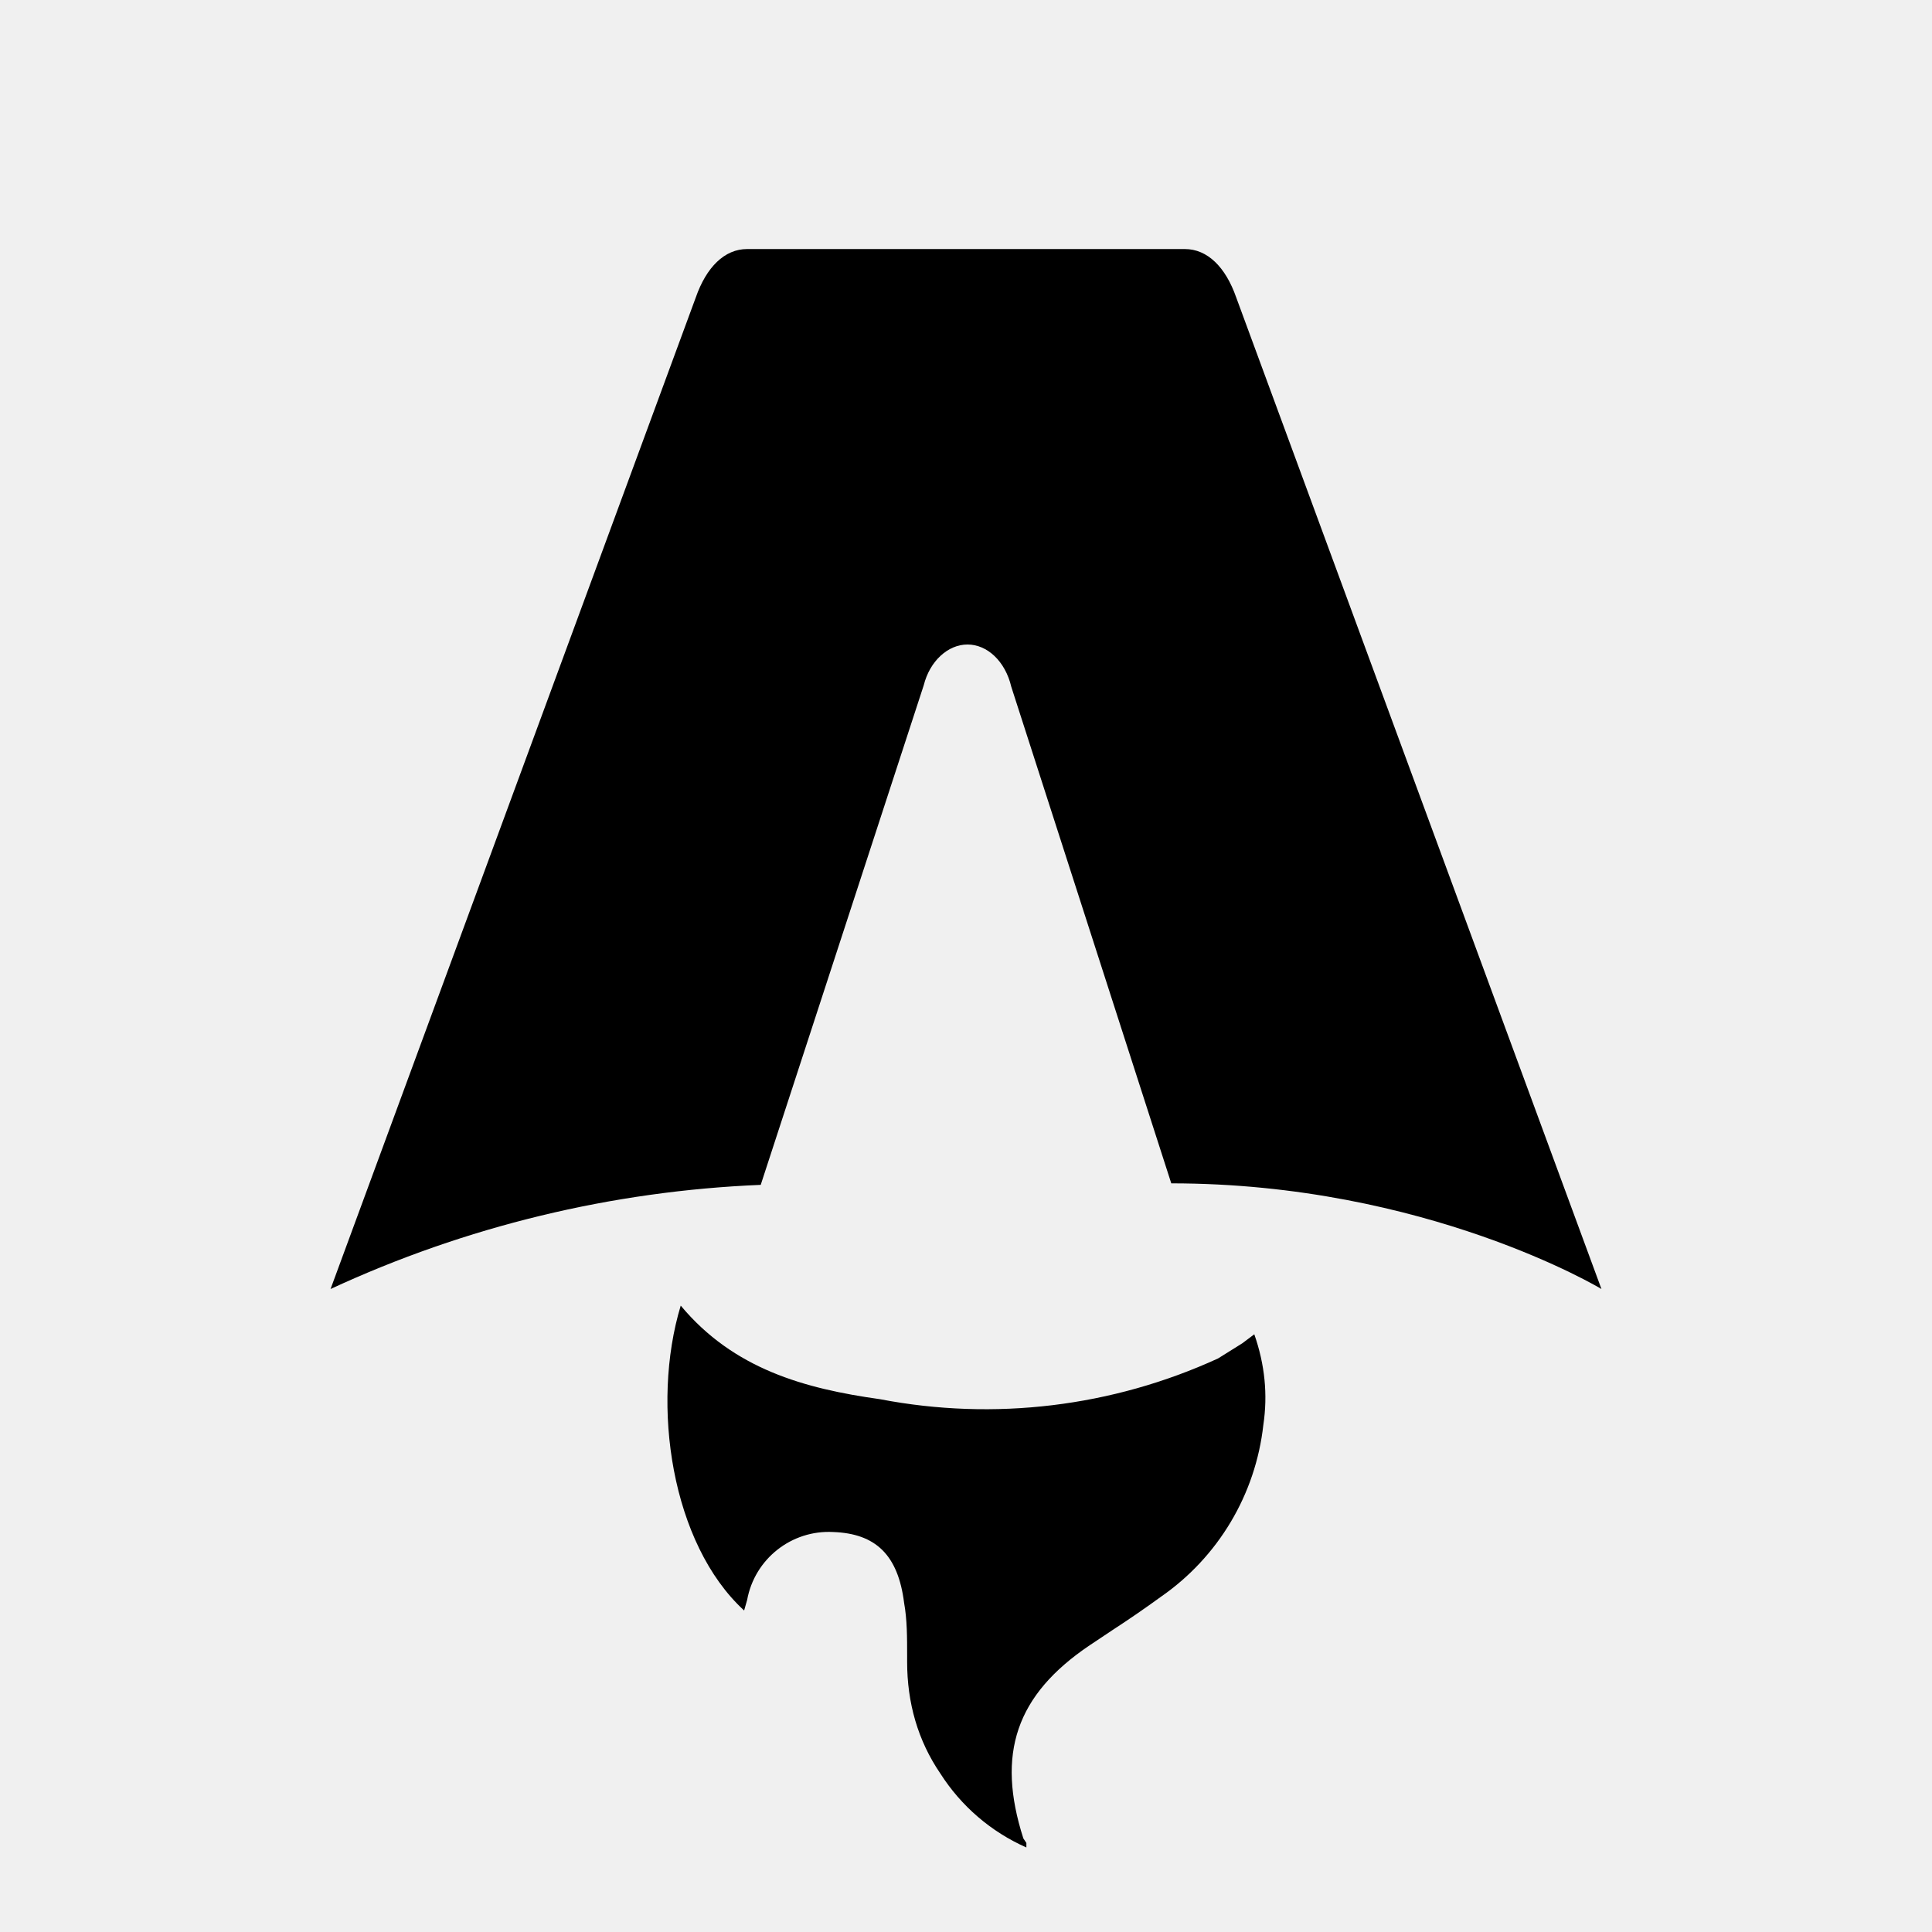
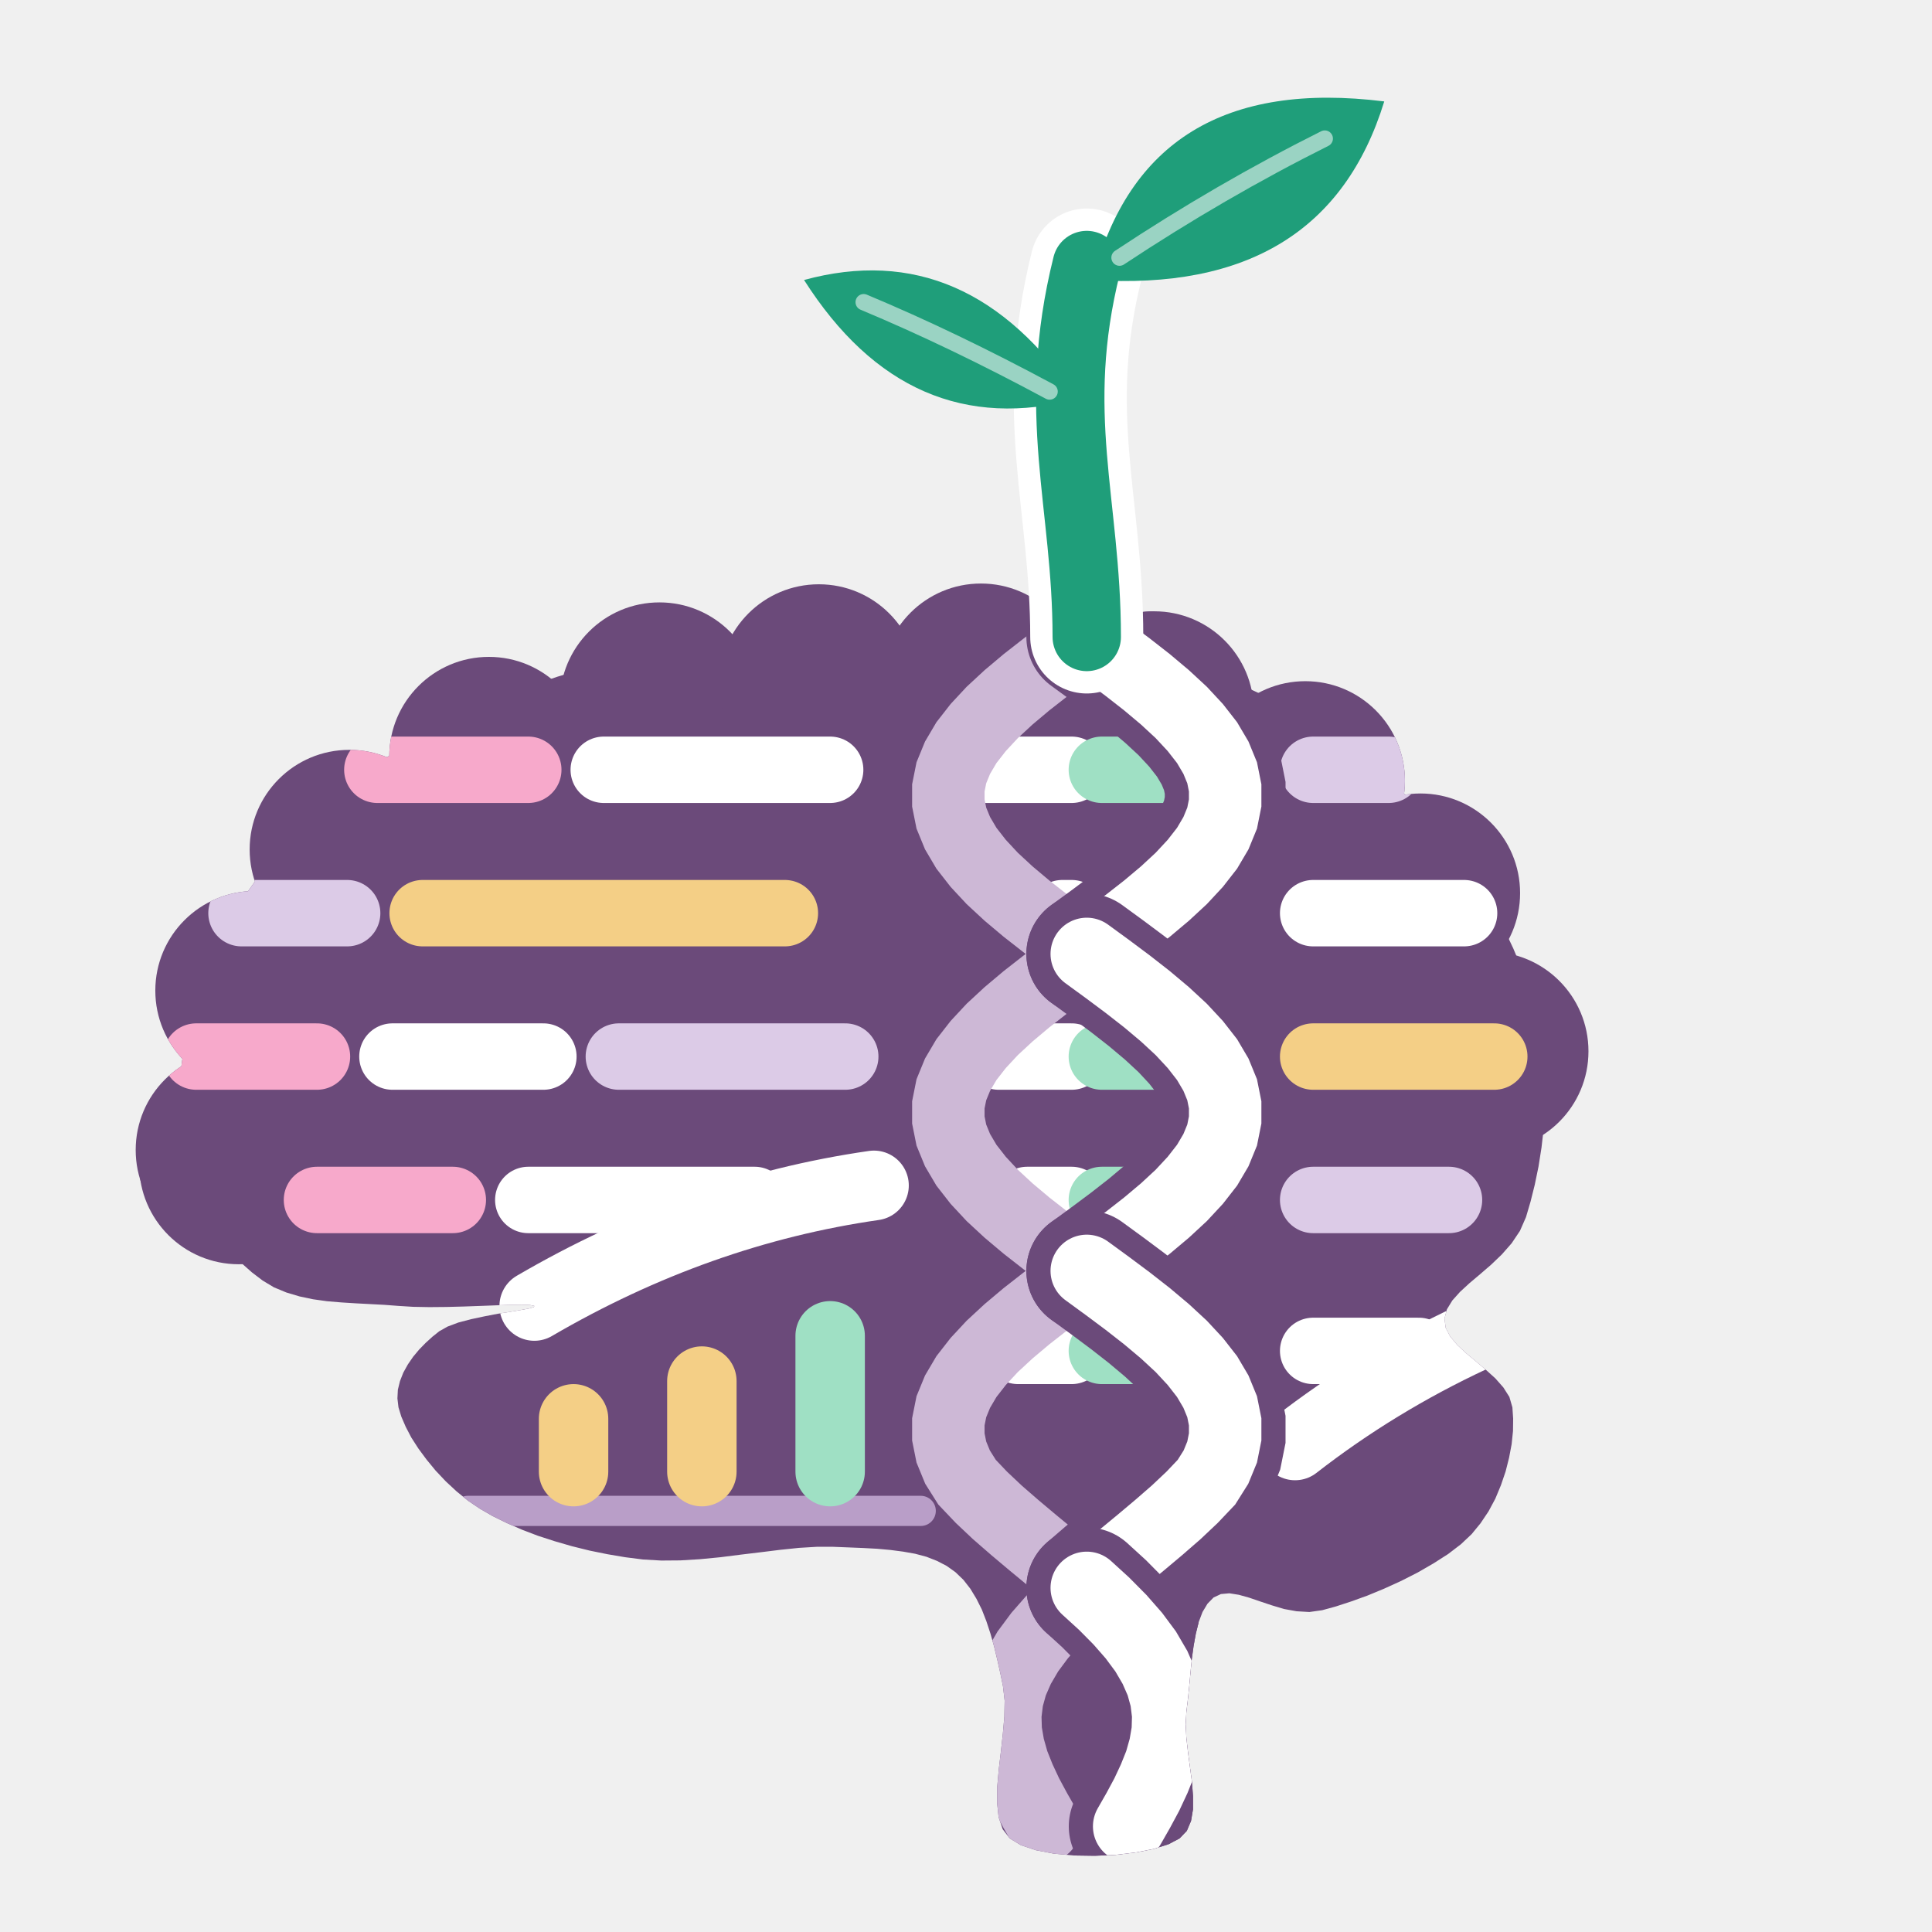
- <svg xmlns="http://www.w3.org/2000/svg" fill="none" viewBox="0 0 128 128">
-   <path d="M50.4 78.5a75.1 75.1 0 0 0-28.5 6.9l24.2-65.7c.7-2 1.9-3.2 3.4-3.2h29c1.5 0 2.7 1.2 3.4 3.2l24.2 65.7s-11.6-7-28.5-7L67 45.5c-.4-1.7-1.6-2.8-2.9-2.8-1.3 0-2.5 1.1-2.9 2.7L50.4 78.5Zm-1.1 28.2Zm-4.2-20.2c-2 6.6-.6 15.8 4.2 20.2a17.5 17.5 0 0 1 .2-.7 5.5 5.5 0 0 1 5.7-4.5c2.8.1 4.3 1.5 4.7 4.7.2 1.1.2 2.3.2 3.5v.4c0 2.7.7 5.2 2.2 7.4a13 13 0 0 0 5.7 4.9v-.3l-.2-.3c-1.8-5.6-.5-9.5 4.4-12.8l1.5-1a73 73 0 0 0 3.2-2.2 16 16 0 0 0 6.8-11.4c.3-2 .1-4-.6-6l-.8.6-1.6 1a37 37 0 0 1-22.4 2.7c-5-.7-9.7-2-13.2-6.2Z" />
-   <style>
-         path { fill: #000; }
-         @media (prefers-color-scheme: dark) {
-             path { fill: #FFF; }
-         }
-     </style>
+ <svg xmlns="http://www.w3.org/2000/svg" viewBox="0 0 128 128" width="128" height="128" role="img" aria-labelledby="nexus-icon-small-t">
+   <defs>
+     <clipPath id="nexuss-m">
+       <polygon points="12.00,76.44 11.86,75.34 11.80,74.16 11.81,72.92 11.90,71.62 12.06,70.30 12.28,68.96 12.57,67.63 12.92,66.32 13.33,65.05 13.80,63.84 14.33,62.66 14.93,61.49 15.60,60.33 16.33,59.19 17.12,58.07 17.97,56.97 18.87,55.90 19.83,54.86 20.84,53.87 21.90,52.92 23.02,52.01 24.21,51.13 25.47,50.27 26.78,49.45 28.14,48.67 29.55,47.92 30.98,47.21 32.44,46.55 33.92,45.93 35.40,45.36 36.91,44.84 38.45,44.37 40.03,43.94 41.64,43.55 43.27,43.21 44.93,42.90 46.59,42.63 48.26,42.39 49.93,42.18 51.60,42.00 53.28,41.85 54.99,41.72 56.72,41.62 58.46,41.56 60.21,41.53 61.95,41.54 63.67,41.59 65.38,41.68 67.06,41.81 68.70,42.00 70.32,42.23 71.93,42.49 73.54,42.79 75.12,43.14 76.69,43.52 78.23,43.96 79.73,44.44 81.20,44.97 82.62,45.56 84.00,46.20 85.34,46.90 86.66,47.67 87.94,48.50 89.20,49.37 90.41,50.30 91.58,51.26 92.70,52.26 93.76,53.30 94.76,54.36 95.70,55.44 96.58,56.56 97.42,57.74 98.21,58.97 98.95,60.24 99.64,61.53 100.26,62.84 100.81,64.15 101.29,65.47 101.69,66.76 102.00,68.04 102.22,69.33 102.35,70.65 102.40,72.01 102.37,73.36 102.28,74.71 102.13,76.02 101.93,77.29 101.68,78.50 101.40,79.62 101.10,80.64 100.70,81.55 100.15,82.37 99.50,83.11 98.79,83.79 98.06,84.42 97.36,85.01 96.73,85.59 96.22,86.16 95.86,86.75 95.70,87.36 95.78,87.97 96.08,88.55 96.55,89.11 97.13,89.65 97.78,90.19 98.44,90.75 99.07,91.32 99.60,91.92 100.00,92.55 100.20,93.24 100.25,93.99 100.24,94.81 100.15,95.68 99.98,96.58 99.75,97.49 99.44,98.40 99.07,99.29 98.62,100.13 98.09,100.92 97.50,101.64 96.79,102.31 95.94,102.96 94.97,103.58 93.93,104.18 92.83,104.74 91.71,105.25 90.60,105.71 89.52,106.10 88.51,106.43 87.60,106.68 86.75,106.80 85.90,106.75 85.07,106.60 84.27,106.36 83.49,106.10 82.76,105.85 82.08,105.66 81.45,105.56 80.89,105.61 80.40,105.84 80.00,106.25 79.67,106.80 79.42,107.46 79.23,108.22 79.08,109.04 78.96,109.91 78.87,110.81 78.79,111.70 78.70,112.57 78.60,113.40 78.55,114.24 78.60,115.16 78.71,116.12 78.84,117.10 78.97,118.07 79.04,119.00 79.04,119.87 78.91,120.64 78.63,121.30 78.15,121.80 77.41,122.19 76.42,122.50 75.23,122.73 73.91,122.89 72.53,122.95 71.14,122.93 69.82,122.81 68.63,122.58 67.64,122.25 66.90,121.80 66.43,121.19 66.16,120.39 66.06,119.44 66.07,118.37 66.17,117.23 66.31,116.05 66.44,114.88 66.54,113.74 66.56,112.67 66.45,111.72 66.27,110.84 66.07,109.95 65.86,109.08 65.62,108.23 65.35,107.41 65.05,106.64 64.69,105.92 64.29,105.26 63.83,104.67 63.30,104.16 62.71,103.74 62.07,103.41 61.38,103.14 60.63,102.94 59.84,102.80 59.00,102.69 58.12,102.61 57.19,102.56 56.21,102.52 55.20,102.48 54.11,102.48 52.94,102.55 51.69,102.68 50.40,102.84 49.07,103.00 47.73,103.17 46.39,103.30 45.08,103.38 43.81,103.39 42.60,103.32 41.42,103.17 40.24,102.97 39.06,102.73 37.89,102.44 36.75,102.11 35.64,101.75 34.59,101.35 33.59,100.91 32.65,100.45 31.80,99.96 31.00,99.42 30.24,98.80 29.53,98.14 28.86,97.43 28.26,96.70 27.72,95.97 27.25,95.24 26.88,94.53 26.59,93.86 26.40,93.24 26.33,92.65 26.36,92.07 26.50,91.50 26.72,90.94 27.02,90.40 27.37,89.89 27.77,89.41 28.20,88.97 28.65,88.56 29.10,88.20 29.65,87.89 30.37,87.62 31.21,87.40 32.10,87.21 32.98,87.04 33.81,86.91 34.52,86.79 35.06,86.69 35.37,86.60 35.40,86.52 35.12,86.46 34.58,86.44 33.82,86.45 32.90,86.48 31.86,86.52 30.73,86.56 29.58,86.59 28.44,86.60 27.37,86.58 26.40,86.52 25.48,86.45 24.54,86.40 23.59,86.35 22.63,86.29 21.67,86.21 20.74,86.08 19.84,85.89 18.97,85.63 18.15,85.29 17.40,84.84 16.68,84.29 15.97,83.66 15.29,82.95 14.64,82.17 14.02,81.32 13.47,80.42 12.98,79.48 12.56,78.50 12.23,77.48" />
+       <circle cx="15.59" cy="76.19" r="6.60" />
+       <circle cx="16.89" cy="65.63" r="6.60" />
+       <circle cx="23.14" cy="56.28" r="6.60" />
+       <circle cx="32.39" cy="50.12" r="6.60" />
+       <circle cx="43.69" cy="46.51" r="6.60" />
+       <circle cx="54.25" cy="45.31" r="6.60" />
+       <circle cx="64.99" cy="45.26" r="6.60" />
+       <circle cx="76.47" cy="47.10" r="6.60" />
+       <circle cx="86.48" cy="51.73" r="6.60" />
+       <circle cx="94.11" cy="59.17" r="6.60" />
+       <circle cx="98.64" cy="69.65" r="6.60" />
+       <circle cx="15.82" cy="77.16" r="6.60" />
+     </clipPath>
+   </defs>
+   <g>
+     <polygon points="12.00,76.44 11.86,75.34 11.80,74.16 11.81,72.92 11.90,71.62 12.06,70.30 12.28,68.96 12.57,67.63 12.92,66.32 13.33,65.05 13.80,63.84 14.33,62.66 14.93,61.49 15.60,60.33 16.33,59.19 17.12,58.07 17.97,56.97 18.87,55.90 19.83,54.86 20.84,53.87 21.90,52.92 23.02,52.01 24.21,51.13 25.47,50.27 26.78,49.45 28.14,48.67 29.55,47.92 30.98,47.21 32.44,46.55 33.92,45.93 35.40,45.36 36.91,44.84 38.45,44.37 40.03,43.94 41.64,43.55 43.27,43.21 44.93,42.90 46.59,42.63 48.26,42.39 49.93,42.18 51.60,42.00 53.28,41.85 54.99,41.72 56.72,41.62 58.46,41.56 60.21,41.53 61.95,41.54 63.67,41.59 65.38,41.68 67.06,41.81 68.70,42.00 70.32,42.23 71.93,42.49 73.54,42.79 75.12,43.14 76.69,43.52 78.23,43.96 79.73,44.44 81.20,44.97 82.62,45.56 84.00,46.20 85.34,46.90 86.66,47.67 87.94,48.50 89.20,49.37 90.41,50.30 91.58,51.26 92.70,52.26 93.76,53.30 94.76,54.36 95.70,55.44 96.58,56.56 97.42,57.74 98.21,58.97 98.95,60.24 99.64,61.53 100.26,62.84 100.81,64.15 101.29,65.47 101.69,66.76 102.00,68.04 102.22,69.33 102.35,70.65 102.40,72.01 102.37,73.36 102.28,74.71 102.13,76.02 101.93,77.29 101.68,78.50 101.40,79.62 101.10,80.64 100.70,81.55 100.15,82.37 99.50,83.11 98.79,83.79 98.06,84.42 97.36,85.01 96.73,85.59 96.22,86.16 95.86,86.75 95.70,87.36 95.78,87.97 96.08,88.55 96.55,89.11 97.13,89.65 97.78,90.19 98.44,90.75 99.07,91.32 99.60,91.92 100.00,92.55 100.20,93.24 100.25,93.99 100.24,94.81 100.15,95.68 99.98,96.58 99.75,97.49 99.44,98.40 99.07,99.29 98.62,100.13 98.09,100.92 97.50,101.64 96.79,102.31 95.94,102.96 94.97,103.58 93.93,104.18 92.83,104.74 91.71,105.25 90.60,105.71 89.52,106.10 88.51,106.43 87.60,106.68 86.75,106.80 85.90,106.75 85.07,106.60 84.27,106.36 83.49,106.10 82.76,105.85 82.08,105.66 81.45,105.56 80.89,105.61 80.40,105.84 80.00,106.25 79.67,106.80 79.42,107.46 79.23,108.22 79.08,109.04 78.96,109.91 78.87,110.81 78.79,111.70 78.70,112.57 78.60,113.40 78.55,114.24 78.60,115.16 78.71,116.12 78.84,117.10 78.97,118.07 79.04,119.00 79.04,119.87 78.91,120.64 78.63,121.30 78.15,121.80 77.41,122.19 76.42,122.50 75.23,122.73 73.91,122.89 72.53,122.95 71.14,122.93 69.82,122.81 68.63,122.58 67.64,122.25 66.90,121.80 66.43,121.19 66.16,120.39 66.06,119.44 66.07,118.37 66.17,117.23 66.31,116.05 66.44,114.88 66.54,113.74 66.56,112.67 66.45,111.72 66.27,110.84 66.07,109.95 65.86,109.08 65.62,108.23 65.35,107.41 65.05,106.64 64.69,105.92 64.29,105.26 63.83,104.67 63.30,104.16 62.71,103.74 62.07,103.41 61.38,103.14 60.63,102.94 59.84,102.80 59.00,102.69 58.12,102.61 57.19,102.56 56.21,102.52 55.20,102.48 54.11,102.48 52.94,102.55 51.69,102.68 50.40,102.84 49.07,103.00 47.73,103.17 46.39,103.30 45.08,103.38 43.81,103.39 42.60,103.32 41.42,103.17 40.24,102.97 39.06,102.73 37.89,102.44 36.75,102.11 35.64,101.75 34.59,101.35 33.59,100.91 32.65,100.45 31.80,99.96 31.00,99.42 30.24,98.80 29.53,98.14 28.86,97.43 28.26,96.70 27.72,95.97 27.25,95.24 26.88,94.53 26.59,93.86 26.40,93.24 26.33,92.65 26.36,92.07 26.50,91.50 26.72,90.94 27.02,90.40 27.37,89.89 27.77,89.41 28.20,88.97 28.65,88.56 29.10,88.20 29.65,87.89 30.37,87.62 31.21,87.40 32.10,87.21 32.98,87.04 33.81,86.91 34.52,86.79 35.06,86.69 35.37,86.60 35.40,86.52 35.12,86.46 34.58,86.44 33.82,86.45 32.90,86.48 31.86,86.52 30.73,86.56 29.58,86.59 28.44,86.60 27.37,86.58 26.40,86.52 25.48,86.45 24.54,86.40 23.59,86.35 22.63,86.29 21.67,86.21 20.74,86.08 19.84,85.89 18.97,85.63 18.15,85.29 17.40,84.84 16.68,84.29 15.97,83.66 15.29,82.95 14.64,82.17 14.02,81.32 13.47,80.42 12.98,79.48 12.56,78.50 12.23,77.48" fill="#6b4a7a" />
+     <circle cx="15.59" cy="76.19" r="6.60" fill="#6b4a7a" />
+     <circle cx="16.89" cy="65.63" r="6.60" fill="#6b4a7a" />
+     <circle cx="23.14" cy="56.28" r="6.60" fill="#6b4a7a" />
+     <circle cx="32.39" cy="50.12" r="6.60" fill="#6b4a7a" />
+     <circle cx="43.69" cy="46.51" r="6.60" fill="#6b4a7a" />
+     <circle cx="54.25" cy="45.31" r="6.60" fill="#6b4a7a" />
+     <circle cx="64.99" cy="45.26" r="6.60" fill="#6b4a7a" />
+     <circle cx="76.47" cy="47.10" r="6.60" fill="#6b4a7a" />
+     <circle cx="86.48" cy="51.73" r="6.60" fill="#6b4a7a" />
+     <circle cx="94.11" cy="59.17" r="6.60" fill="#6b4a7a" />
+     <circle cx="98.64" cy="69.65" r="6.60" fill="#6b4a7a" />
+     <circle cx="15.82" cy="77.16" r="6.60" fill="#6b4a7a" />
+   </g>
+   <g clip-path="url(#nexuss-m)">
+     <path d="M65.10 51.00H71.00" stroke="#ffffff" stroke-width="4.40" stroke-linecap="round" />
+     <path d="M73.00 51.00H78.90" stroke="#9fe0c4" stroke-width="4.40" stroke-linecap="round" />
+     <path d="M25.00 51.00H35.00" stroke="#f7a9cb" stroke-width="4.40" stroke-linecap="round" />
+     <path d="M40.00 51.00H55.00" stroke="#ffffff" stroke-width="4.40" stroke-linecap="round" />
+     <path d="M87.00 51.00H92.00" stroke="#dccbe7" stroke-width="4.40" stroke-linecap="round" />
+     <path d="M70.38 60.50H71.00" stroke="#ffffff" stroke-width="4.40" stroke-linecap="round" />
+     <path d="M73.00 60.50H73.62" stroke="#9fe0c4" stroke-width="4.40" stroke-linecap="round" />
+     <path d="M16.00 60.50H23.00" stroke="#dccbe7" stroke-width="4.40" stroke-linecap="round" />
+     <path d="M28.00 60.50H52.00" stroke="#f4cf86" stroke-width="4.40" stroke-linecap="round" />
+     <path d="M87.00 60.50H97.00" stroke="#ffffff" stroke-width="4.40" stroke-linecap="round" />
+     <path d="M66.17 70.00H71.00" stroke="#ffffff" stroke-width="4.40" stroke-linecap="round" />
+     <path d="M73.00 70.00H77.83" stroke="#9fe0c4" stroke-width="4.40" stroke-linecap="round" />
+     <path d="M13.00 70.00H21.00" stroke="#f7a9cb" stroke-width="4.40" stroke-linecap="round" />
+     <path d="M26.00 70.00H36.00" stroke="#ffffff" stroke-width="4.40" stroke-linecap="round" />
+     <path d="M41.00 70.00H56.00" stroke="#dccbe7" stroke-width="4.40" stroke-linecap="round" />
+     <path d="M87.00 70.00H99.00" stroke="#f4cf86" stroke-width="4.40" stroke-linecap="round" />
+     <path d="M68.05 79.50H71.00" stroke="#ffffff" stroke-width="4.40" stroke-linecap="round" />
+     <path d="M73.00 79.50H75.95" stroke="#9fe0c4" stroke-width="4.40" stroke-linecap="round" />
+     <path d="M21.00 79.50H30.00" stroke="#f7a9cb" stroke-width="4.40" stroke-linecap="round" />
+     <path d="M35.00 79.50H50.00" stroke="#ffffff" stroke-width="4.40" stroke-linecap="round" />
+     <path d="M87.00 79.50H96.00" stroke="#dccbe7" stroke-width="4.40" stroke-linecap="round" />
+     <path d="M67.45 89.50H71.00" stroke="#ffffff" stroke-width="4.40" stroke-linecap="round" />
+     <path d="M73.00 89.50H76.55" stroke="#9fe0c4" stroke-width="4.40" stroke-linecap="round" />
+     <path d="M87.00 89.50H94.00" stroke="#ffffff" stroke-width="4.40" stroke-linecap="round" />
+     <path d="M31 100.1H61" stroke="#b99ec8" stroke-width="2" stroke-linecap="round" />
+     <path d="M38.0 97.5V94.0" stroke="#f4cf86" stroke-width="4.6" stroke-linecap="round" />
+     <path d="M46.5 97.5V91.5" stroke="#f4cf86" stroke-width="4.6" stroke-linecap="round" />
+     <path d="M55.0 97.5V88.5" stroke="#9fe0c4" stroke-width="4.6" stroke-linecap="round" />
+     <path d="M35.40 86.52Q46.20 80.22 57.90 78.54" fill="none" stroke="#fff" stroke-width="4.62" stroke-linecap="round" />
+     <path d="M97.50 88.62Q91.20 91.56 85.80 95.76" fill="none" stroke="#fff" stroke-width="4.62" stroke-linecap="round" />
+     <path d="M72.00 42.20 70.63 43.20 69.29 44.20 68.01 45.20 66.82 46.20 65.74 47.20 64.81 48.20 64.03 49.20 63.44 50.20 63.03 51.20 62.83 52.20 62.83 53.20 63.03 54.20 63.44 55.20 64.03 56.20 64.81 57.20 65.74 58.20 66.82 59.20 68.01 60.20 69.29 61.20 70.63 62.20 72.00 63.20" fill="none" stroke="#cdb8d6" stroke-width="4.80" stroke-linecap="round" />
+     <path d="M72.00 63.20 70.63 64.20 69.29 65.20 68.01 66.20 66.82 67.20 65.74 68.20 64.81 69.20 64.03 70.20 63.44 71.20 63.03 72.20 62.83 73.20 62.83 74.20 63.03 75.20 63.44 76.20 64.03 77.20 64.81 78.20 65.74 79.20 66.82 80.20 68.01 81.20 69.29 82.20 70.63 83.20 72.00 84.20" fill="none" stroke="#cdb8d6" stroke-width="4.80" stroke-linecap="round" />
+     <path d="M72.00 84.20 70.63 85.20 69.29 86.20 68.01 87.20 66.82 88.20 65.74 89.20 64.81 90.20 64.03 91.20 63.44 92.20 63.03 93.20 62.83 94.20 62.83 95.20 63.03 96.20 63.44 97.20 64.07 98.20 65.02 99.20 66.08 100.20 67.23 101.20 68.42 102.20 69.63 103.20 70.84 104.20 72.00 105.20" fill="none" stroke="#cdb8d6" stroke-width="4.80" stroke-linecap="round" />
+     <path d="M72.00 105.20 70.85 106.25 69.80 107.31 68.88 108.36 68.10 109.41 67.48 110.47 67.02 111.52 66.73 112.57 66.60 113.63 66.63 114.68 66.81 115.73 67.11 116.79 67.53 117.84 68.02 118.89 68.59 119.95 69.19 121.00" fill="none" stroke="#cdb8d6" stroke-width="4.80" stroke-linecap="round" />
+     <path d="M72.00 42.20 73.37 43.20 74.71 44.20 75.99 45.20 77.18 46.20 78.26 47.20 79.19 48.20 79.97 49.20 80.56 50.20 80.97 51.20 81.17 52.20 81.17 53.20 80.97 54.20 80.56 55.20 79.97 56.20 79.19 57.20 78.26 58.20 77.18 59.20 75.99 60.20 74.71 61.20 73.37 62.20 72.00 63.20" fill="none" stroke="#6b4a7a" stroke-width="8.00" stroke-linecap="round" />
+     <path d="M72.00 42.20 73.37 43.20 74.71 44.20 75.99 45.20 77.18 46.20 78.26 47.20 79.19 48.20 79.97 49.20 80.56 50.20 80.97 51.20 81.17 52.20 81.17 53.20 80.97 54.20 80.56 55.20 79.97 56.20 79.19 57.20 78.26 58.20 77.18 59.20 75.99 60.20 74.71 61.20 73.37 62.20 72.00 63.20" fill="none" stroke="#ffffff" stroke-width="4.80" stroke-linecap="round" />
+     <path d="M72.00 63.20 73.37 64.20 74.71 65.20 75.99 66.20 77.18 67.20 78.26 68.20 79.19 69.20 79.97 70.20 80.56 71.20 80.97 72.20 81.17 73.20 81.17 74.20 80.97 75.20 80.56 76.20 79.97 77.20 79.19 78.20 78.26 79.20 77.18 80.20 75.99 81.20 74.71 82.20 73.37 83.20 72.00 84.20" fill="none" stroke="#6b4a7a" stroke-width="8.00" stroke-linecap="round" />
+     <path d="M72.00 63.20 73.37 64.20 74.71 65.20 75.99 66.20 77.18 67.20 78.26 68.20 79.19 69.20 79.97 70.20 80.56 71.20 80.97 72.20 81.17 73.20 81.17 74.20 80.97 75.20 80.56 76.20 79.97 77.20 79.19 78.20 78.26 79.20 77.18 80.20 75.99 81.20 74.71 82.20 73.37 83.20 72.00 84.20" fill="none" stroke="#ffffff" stroke-width="4.80" stroke-linecap="round" />
+     <path d="M72.00 84.20 73.37 85.20 74.71 86.20 75.99 87.20 77.18 88.20 78.26 89.20 79.19 90.20 79.97 91.20 80.56 92.20 80.97 93.20 81.17 94.20 81.17 95.20 80.97 96.20 80.56 97.20 79.93 98.20 78.98 99.20 77.92 100.20 76.77 101.20 75.58 102.20 74.37 103.20 73.16 104.20 72.00 105.20" fill="none" stroke="#6b4a7a" stroke-width="8.00" stroke-linecap="round" />
+     <path d="M72.00 84.20 73.37 85.20 74.71 86.20 75.99 87.20 77.18 88.20 78.26 89.20 79.19 90.20 79.97 91.20 80.56 92.20 80.97 93.20 81.17 94.20 81.17 95.20 80.97 96.20 80.56 97.20 79.93 98.20 78.98 99.20 77.92 100.20 76.77 101.20 75.58 102.20 74.37 103.20 73.16 104.20 72.00 105.20" fill="none" stroke="#ffffff" stroke-width="4.80" stroke-linecap="round" />
+     <path d="M72.00 105.20 73.15 106.25 74.20 107.31 75.12 108.36 75.90 109.41 76.52 110.47 76.98 111.52 77.27 112.57 77.40 113.63 77.37 114.68 77.19 115.73 76.89 116.79 76.47 117.84 75.98 118.89 75.41 119.95 74.81 121.00" fill="none" stroke="#6b4a7a" stroke-width="8.00" stroke-linecap="round" />
+     <path d="M72.00 105.20 73.15 106.25 74.20 107.31 75.12 108.36 75.90 109.41 76.52 110.47 76.98 111.52 77.27 112.57 77.40 113.63 77.37 114.68 77.19 115.73 76.89 116.79 76.47 117.84 75.98 118.89 75.41 119.95 74.81 121.00" fill="none" stroke="#ffffff" stroke-width="4.80" stroke-linecap="round" />
+   </g>
+   <path d="M72.00 42.20 C72.00 33.33 69.54 27.42 72.00 17.56" fill="none" stroke="#fff" stroke-width="7.49" stroke-linecap="round" />
+   <path d="M72.00 42.20 C72.00 33.33 69.54 27.42 72.00 17.56" fill="none" stroke="#1f9e7a" stroke-width="4.53" stroke-linecap="round" />
+   <path d="M71.41 26.43 Q64.12 15.59 53.27 18.55 Q60.17 29.39 71.41 26.43z" fill="#1f9e7a" />
+   <path d="M72.39 18.55 Q75.94 4.75 91.71 6.72 Q87.77 19.53 72.39 18.55z" fill="#1f9e7a" />
+   <path d="M69.54 25.94 Q63.13 22.49 57.22 20.02" fill="none" stroke="#fff" stroke-opacity=".55" stroke-width="1.08" stroke-linecap="round" />
+   <path d="M74.17 17.07 Q80.87 12.63 87.77 9.18" fill="none" stroke="#fff" stroke-opacity=".55" stroke-width="1.08" stroke-linecap="round" />
</svg>
